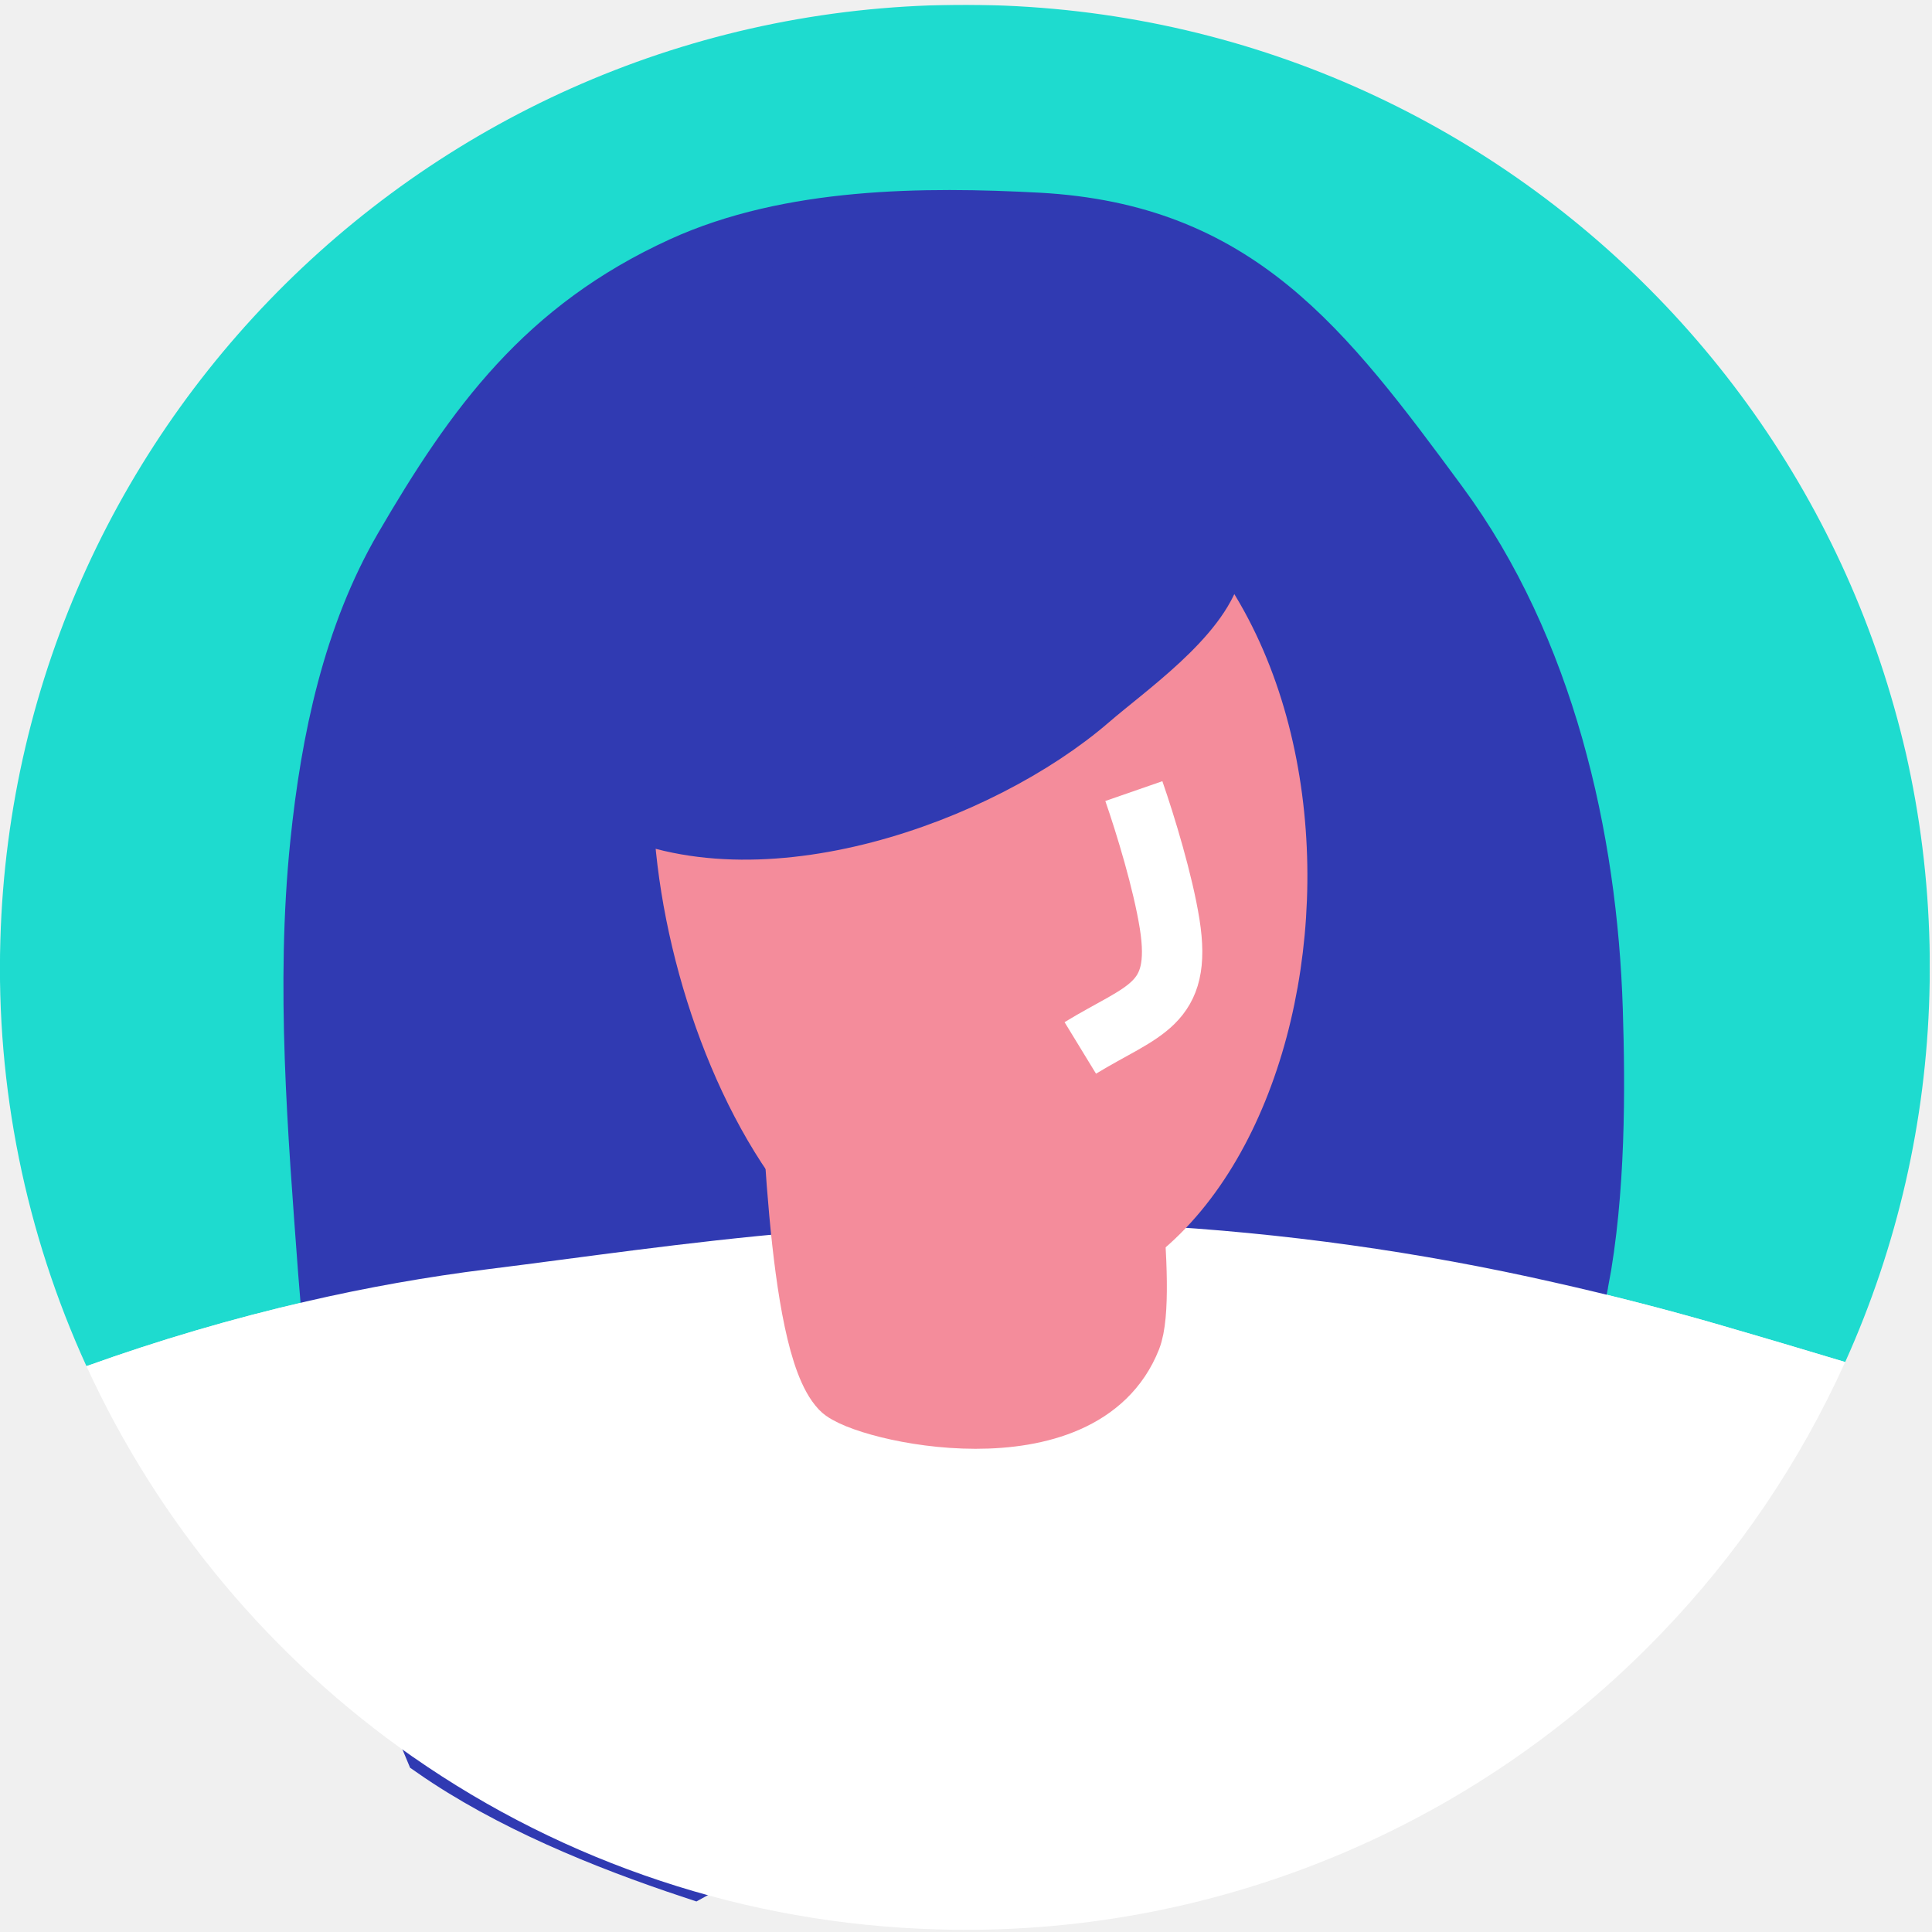
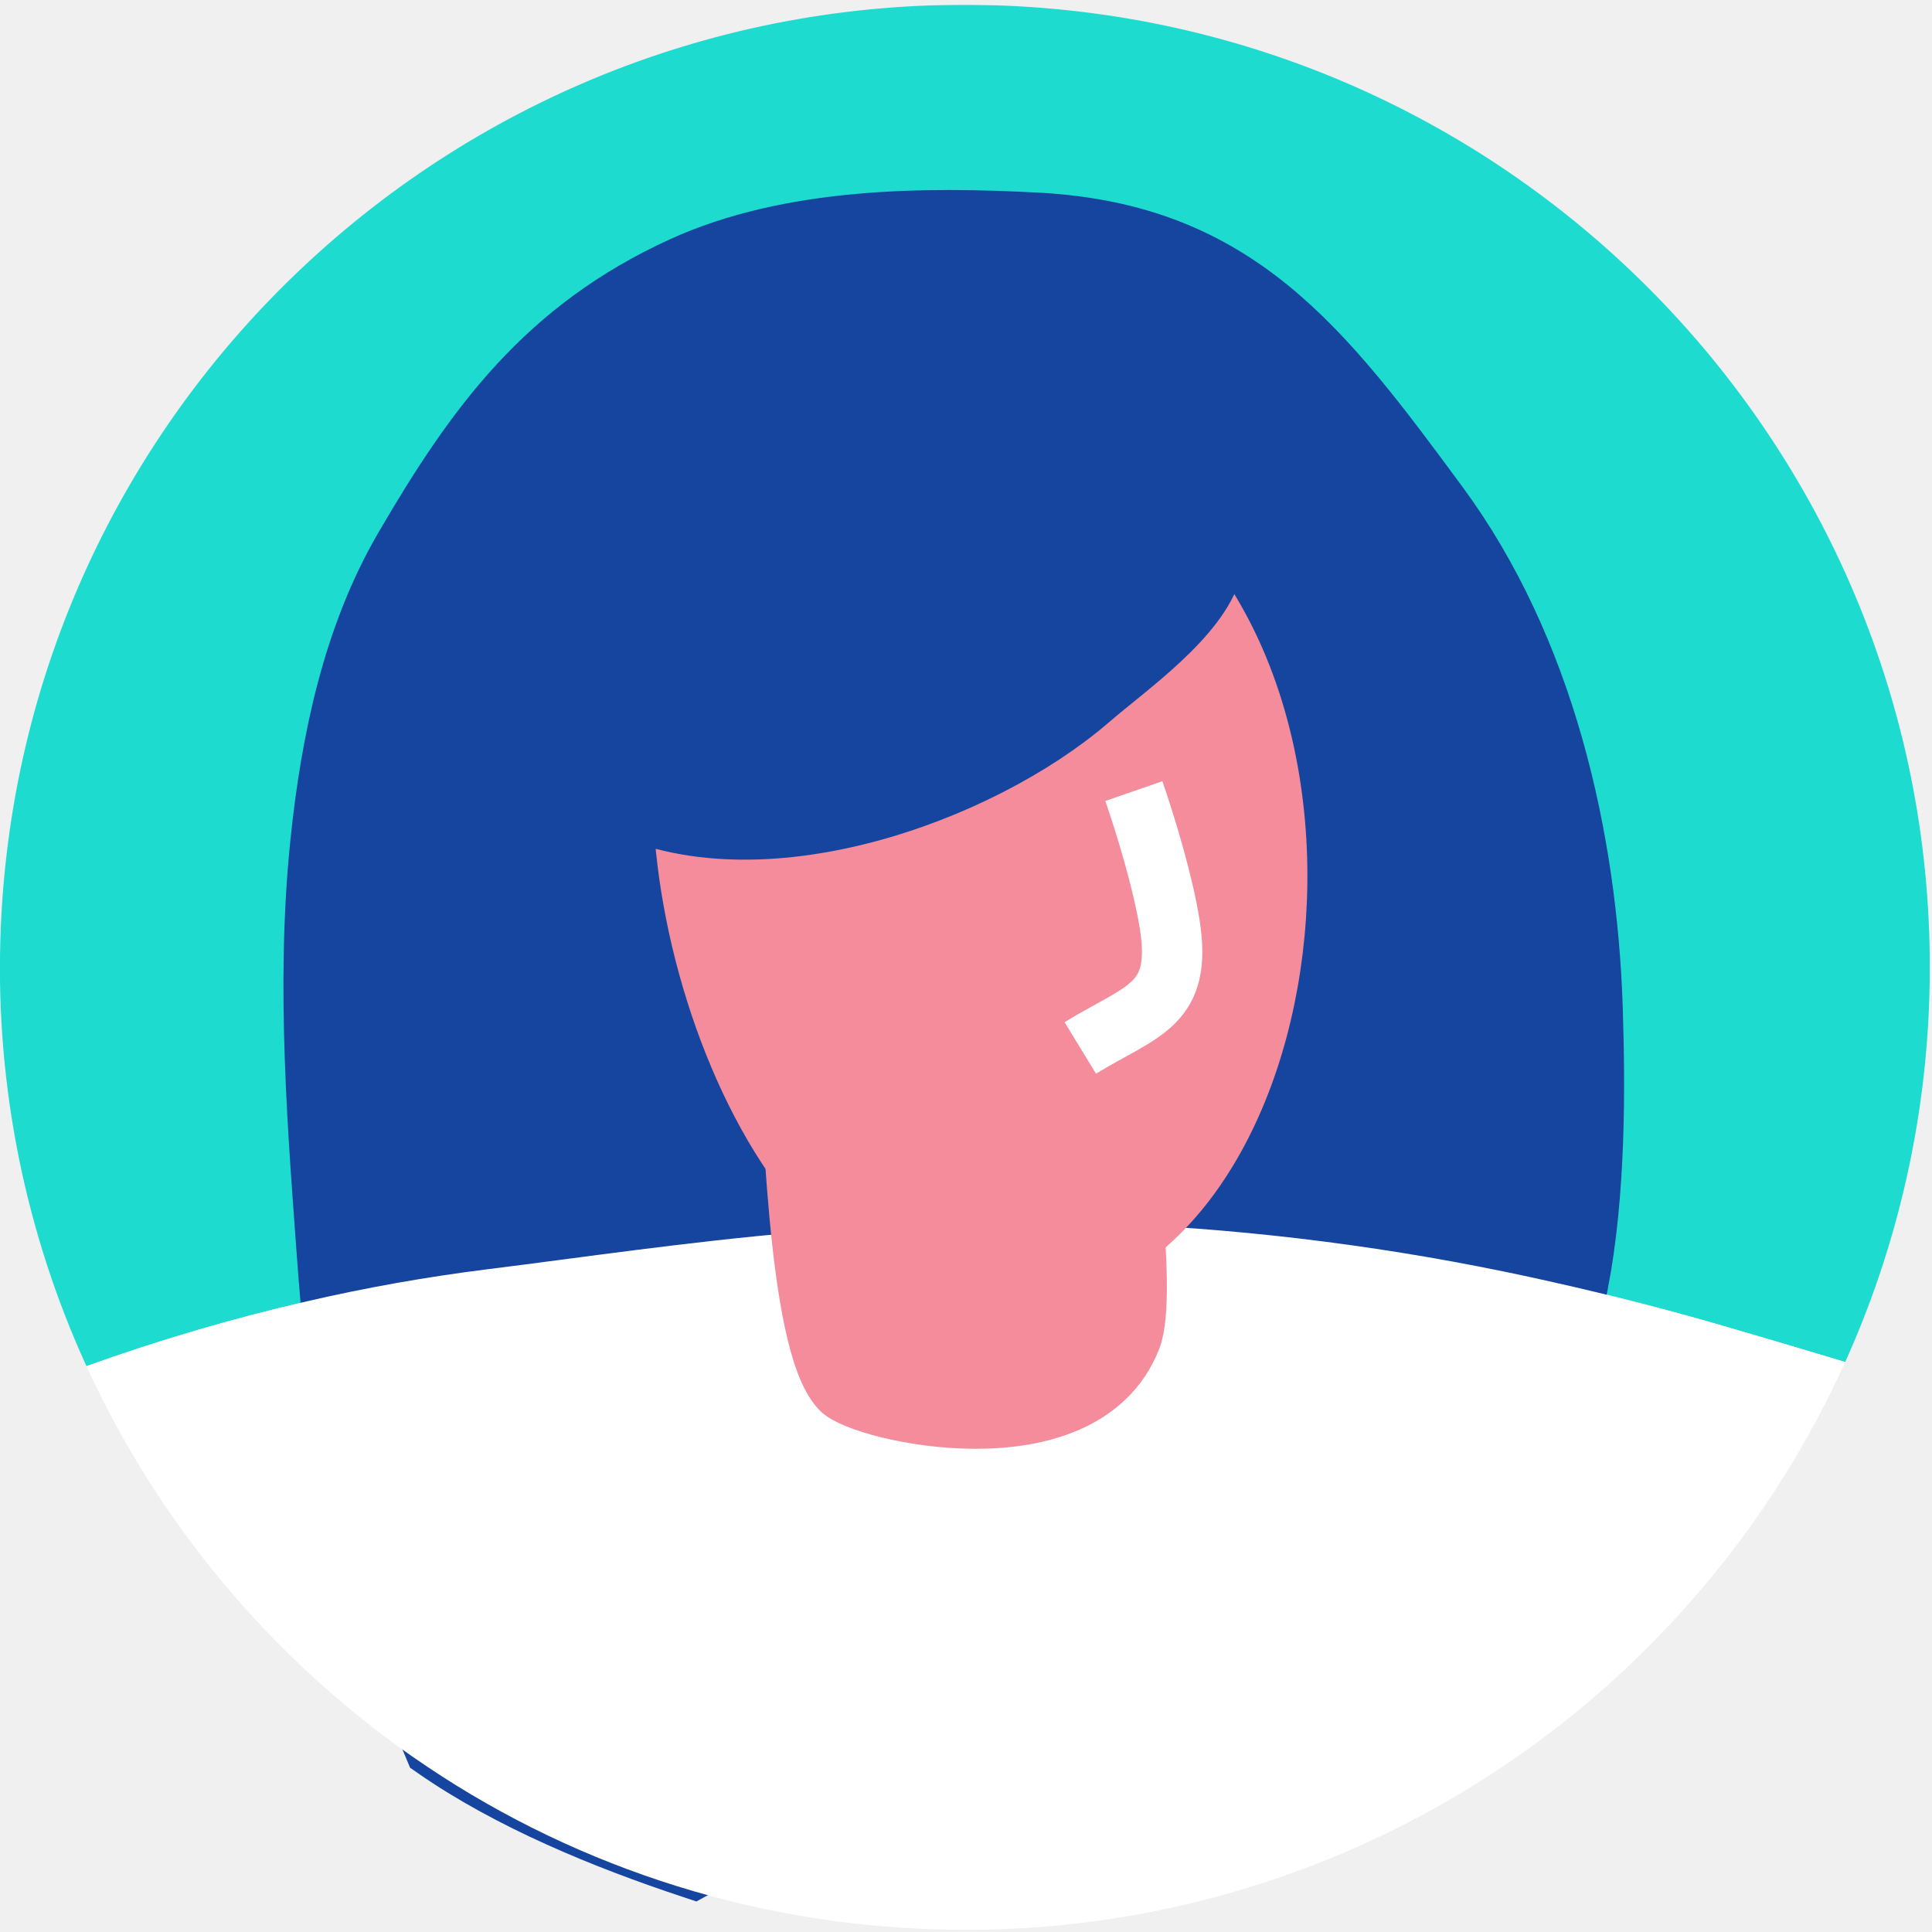
<svg xmlns="http://www.w3.org/2000/svg" width="32" height="32" fill="none">
  <mask id="a" maskUnits="userSpaceOnUse" x="0" y="0" width="32" height="23">
    <path d="M0 .08h31.963v22.548H0V.08z" fill="#fff" />
  </mask>
  <g mask="url(#a)">
    <path d="M31.957 16.47a15.868 15.868 0 01-1.395 6.09 204.05 204.05 0 00-2.03-.602 46.485 46.485 0 00-2.79-.717 40.357 40.357 0 00-6.778-.947l-.18-.008a40.17 40.17 0 00-4.59.05c-.313.02-.62.044-.923.07-1.932.166-3.643.424-5.191.616-1.01.126-2.011.304-3.002.534a32.2 32.2 0 00-3.646 1.072 15.85 15.85 0 01-1.426-7.055C.255 6.773 7.608-.162 16.431.086c8.823.248 15.774 7.583 15.526 16.384z" fill="#1EDBCF" />
  </g>
-   <path d="M26.142 21.101c-.134.709-.333 1.374-.622 1.936l-4.665 2.624-9.516 5.352a15.918 15.918 0 01-4.094-2.049h-.001a15.662 15.662 0 01-.886-2.418c-.493-1.751-.747-3.586-.88-5.13a40.1 40.1 0 01-.04-.486c-.174-2.348-.373-4.743-.132-7.092.177-1.725.544-3.444 1.387-4.893C7.886 6.894 9.042 5.313 11.3 4.28c1.786-.818 4.009-.831 5.893-.73 3.284.18 4.7 2.053 6.626 4.668 1.76 2.386 2.47 5.51 2.56 8.369.041 1.308.049 3.007-.236 4.513z" fill="#303AB2" />
-   <path d="M26.142 21.241c-.134.709-.333 1.374-.622 1.936l-4.665 2.624-9.37 5.15c-1.473-.488-3.042-1.132-4.288-1.999-.401-.951-.68-1.707-.839-2.266-.493-1.751-.747-3.586-.88-5.13a40.114 40.114 0 01-.04-.486c-.174-2.348-.373-4.744-.132-7.092.177-1.726.544-3.444 1.387-4.894C7.886 7.035 9.042 5.453 11.3 4.42c1.786-.817 4.009-.83 5.893-.729 3.284.18 4.7 2.053 6.626 4.667 1.76 2.387 2.47 5.51 2.56 8.37.041 1.308.049 3.007-.236 4.513z" stroke="#303AB2" />
+   <path d="M26.142 21.101c-.134.709-.333 1.374-.622 1.936l-4.665 2.624-9.516 5.352a15.918 15.918 0 01-4.094-2.049h-.001a15.662 15.662 0 01-.886-2.418c-.493-1.751-.747-3.586-.88-5.13a40.1 40.1 0 01-.04-.486c-.174-2.348-.373-4.743-.132-7.092.177-1.725.544-3.444 1.387-4.893C7.886 6.894 9.042 5.313 11.3 4.28c1.786-.818 4.009-.831 5.893-.73 3.284.18 4.7 2.053 6.626 4.668 1.76 2.386 2.47 5.51 2.56 8.369.041 1.308.049 3.007-.236 4.513z" fill="#15459e" />
+   <path d="M26.142 21.241c-.134.709-.333 1.374-.622 1.936l-4.665 2.624-9.37 5.15c-1.473-.488-3.042-1.132-4.288-1.999-.401-.951-.68-1.707-.839-2.266-.493-1.751-.747-3.586-.88-5.13a40.114 40.114 0 01-.04-.486c-.174-2.348-.373-4.744-.132-7.092.177-1.726.544-3.444 1.387-4.894C7.886 7.035 9.042 5.453 11.3 4.42c1.786-.817 4.009-.83 5.893-.729 3.284.18 4.7 2.053 6.626 4.667 1.76 2.387 2.47 5.51 2.56 8.37.041 1.308.049 3.007-.236 4.513z" stroke="#15459e" />
  <path d="M28.532 21.958a46.463 46.463 0 00-2.789-.717 40.367 40.367 0 00-6.78-.947l-.179-.008a40.194 40.194 0 00-4.589.05c-.314.02-.622.044-.924.07-1.932.166-3.643.424-5.191.616-1.01.126-2.011.304-3.002.533a32.2 32.2 0 00-3.646 1.073 16.04 16.04 0 005.412 6.476h.001a15.915 15.915 0 004.095 2.049c1.447.48 2.989.759 4.592.804a15.957 15.957 0 0011.985-4.903 15.92 15.92 0 003.045-4.495c-.684-.206-1.36-.407-2.03-.6z" fill="#fff" />
  <path d="M18.6 17.285c-.077 1.014.431 4.126.131 4.884-.813 2.052-4.45 1.21-4.804.835-.744-.785-.795-4.99-.888-6.056-.143-1.63-.774-4.277 1.617-4.175 1.647.07 5.815 2.882 4.873 4.692l-.929-.18z" fill="#F48C9B" />
  <path d="M18.6 17.285c-.077 1.014.431 4.126.131 4.884-.813 2.052-4.45 1.21-4.804.835-.744-.785-.795-4.99-.888-6.056-.143-1.63-.774-4.277 1.617-4.175 1.647.07 5.815 2.882 4.873 4.692l-.929-.18z" stroke="#F48C9B" />
  <path d="M15.368 20.996c5.548 1.729 7.778-8.203 3.68-12.107-1.165-1.11-4.19-1.64-6.917 1.303-1.985 2.141-.163 9.745 3.237 10.804z" fill="#F48C9B" />
  <path d="M15.368 20.996c5.548 1.729 7.778-8.203 3.68-12.107-1.165-1.11-4.19-1.64-6.917 1.303-1.985 2.141-.163 9.745 3.237 10.804z" stroke="#F48C9B" />
  <path d="M18.78 13.103c.194.559.482 1.505.593 2.2.216 1.359-.44 1.419-1.48 2.054" stroke="#fff" />
-   <path d="M18.044 11.582c-1.812 1.567-5.506 2.9-7.877 1.683-2.673-1.373 1.452-4.9 2.757-5.64 1.751-.996 3.875-.963 5.647-.038.774.405 1.75.885 1.502 1.82-.216.815-1.422 1.65-2.029 2.175z" fill="#303AB2" />
-   <path d="M18.044 11.582c-1.812 1.567-5.506 2.9-7.877 1.683-2.673-1.373 1.452-4.9 2.757-5.64 1.751-.996 3.875-.963 5.647-.038.774.405 1.75.885 1.502 1.82-.216.815-1.422 1.65-2.029 2.175z" stroke="#303AB2" />
+   <path d="M18.044 11.582c-1.812 1.567-5.506 2.9-7.877 1.683-2.673-1.373 1.452-4.9 2.757-5.64 1.751-.996 3.875-.963 5.647-.038.774.405 1.75.885 1.502 1.82-.216.815-1.422 1.65-2.029 2.175z" fill="#15459e" />
+   <path d="M18.044 11.582c-1.812 1.567-5.506 2.9-7.877 1.683-2.673-1.373 1.452-4.9 2.757-5.64 1.751-.996 3.875-.963 5.647-.038.774.405 1.75.885 1.502 1.82-.216.815-1.422 1.65-2.029 2.175z" stroke="#15459e" />
</svg>
